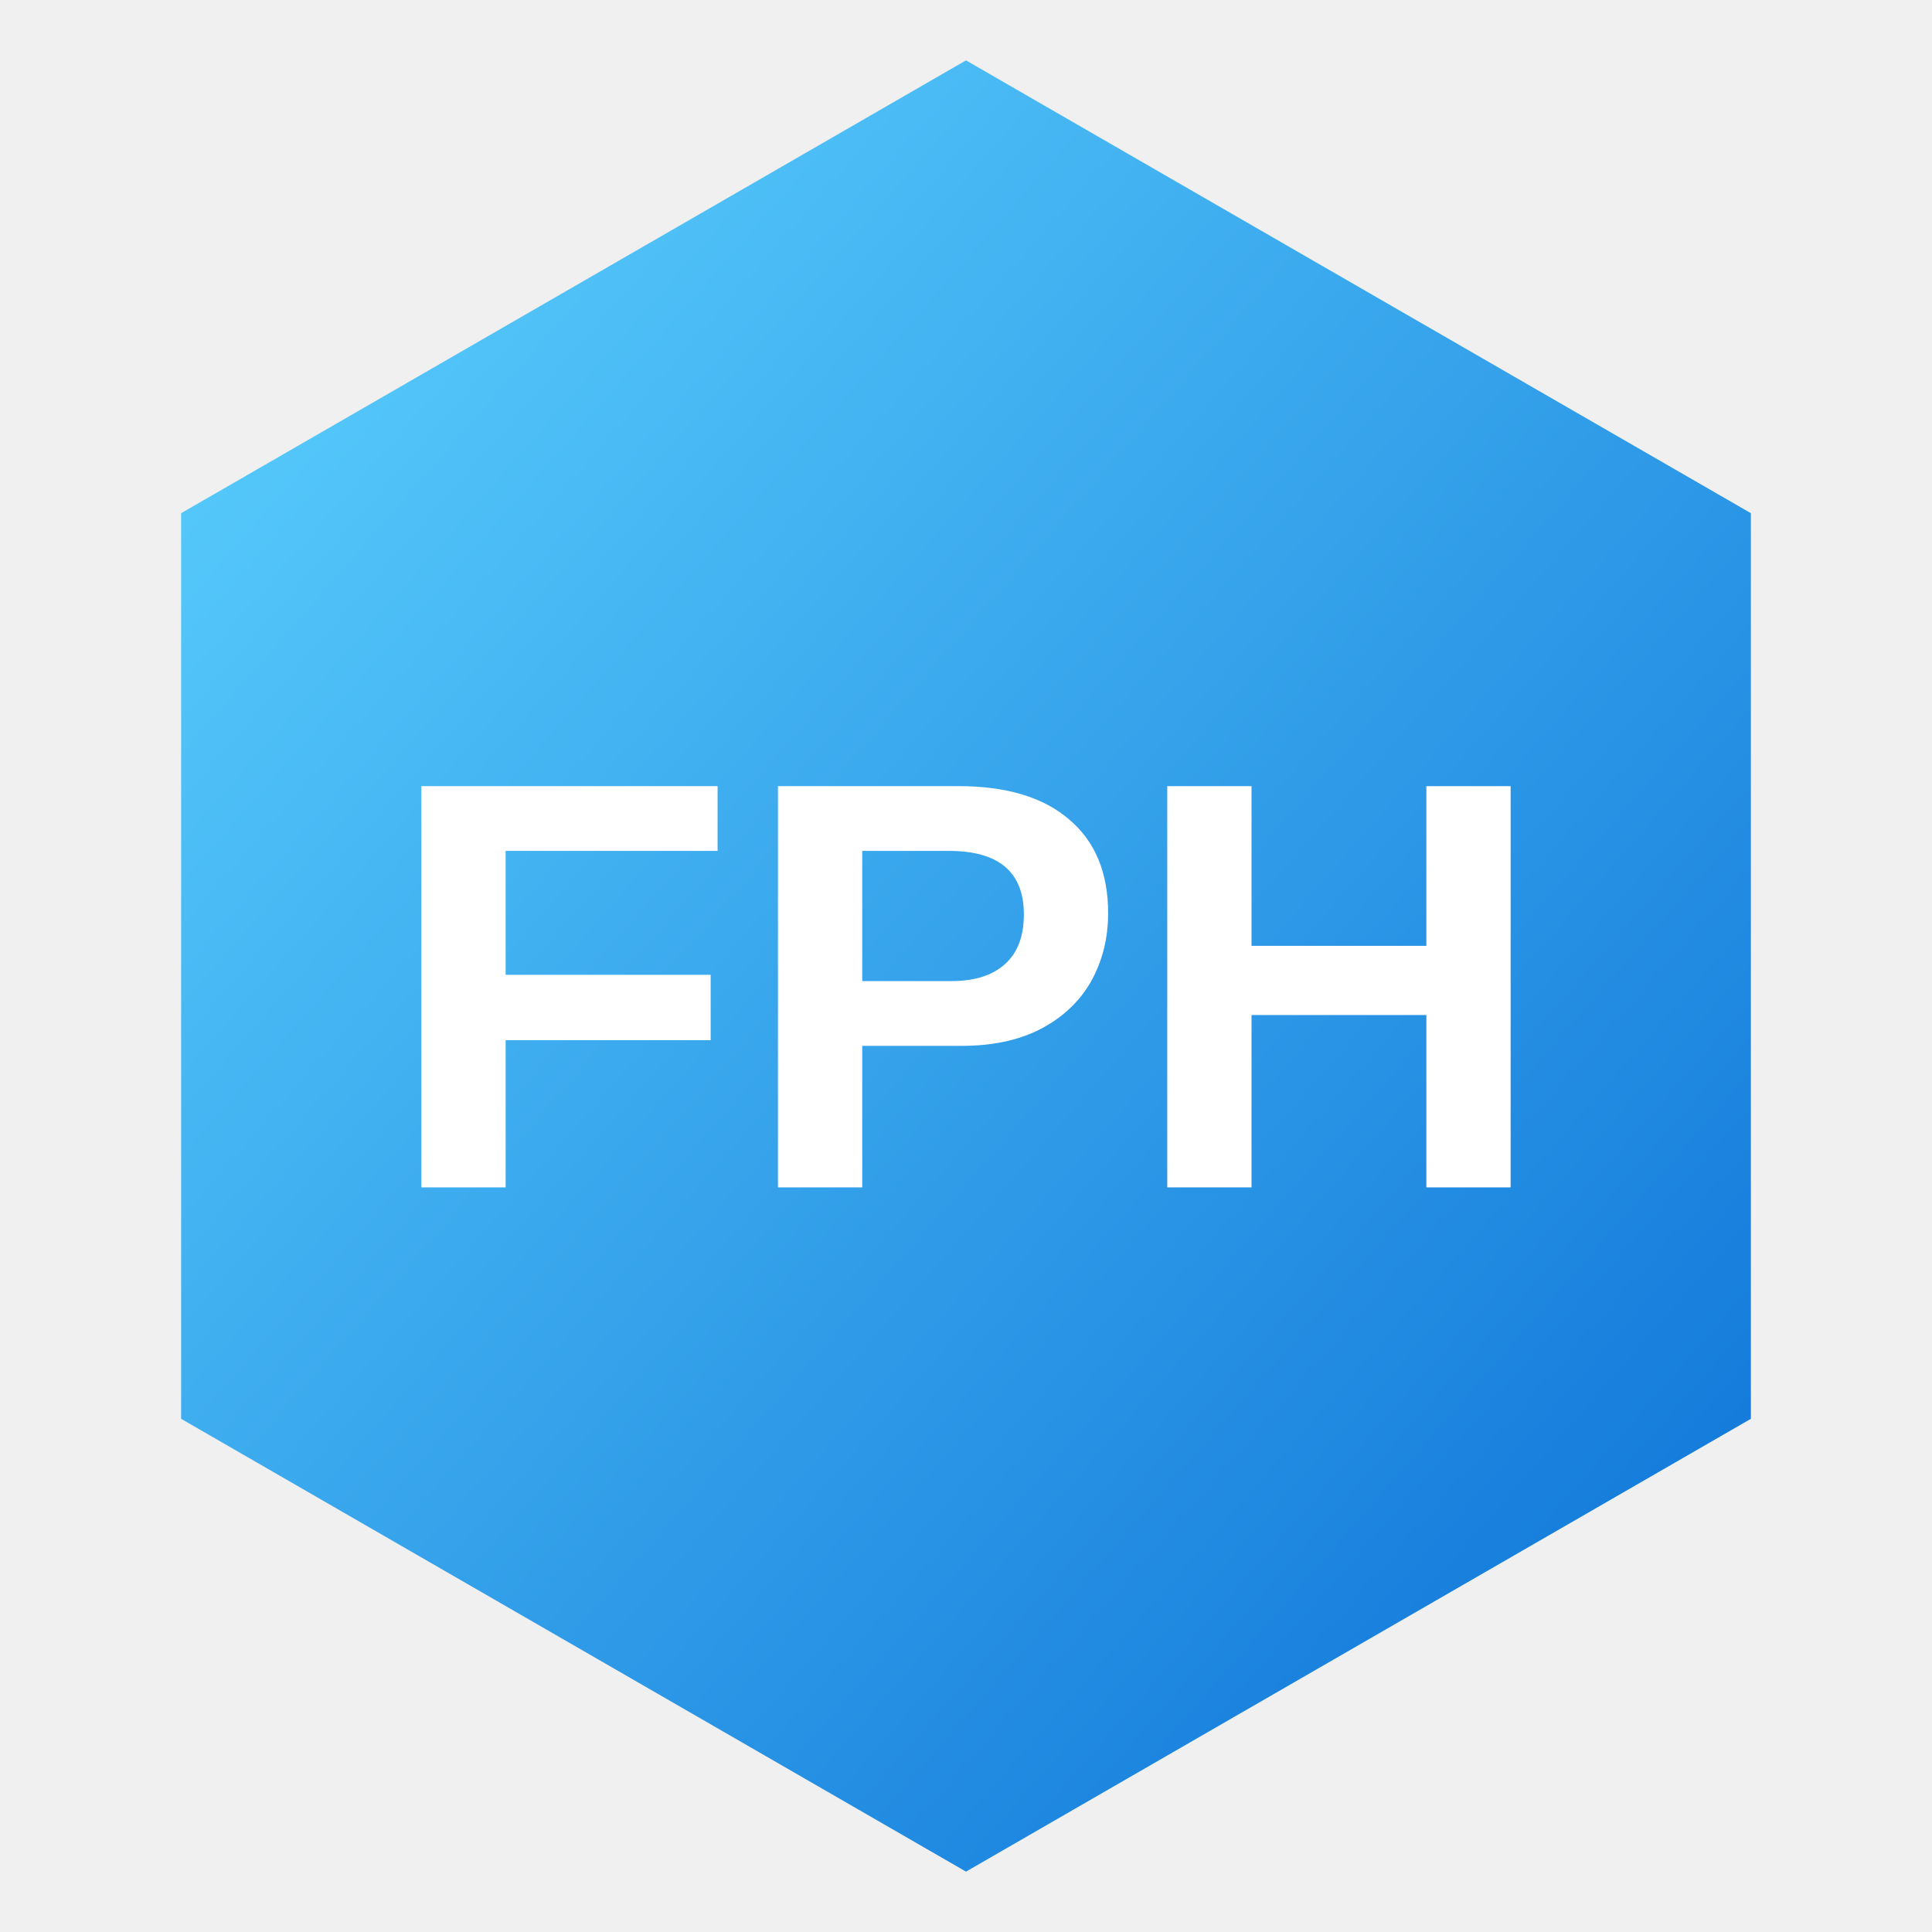
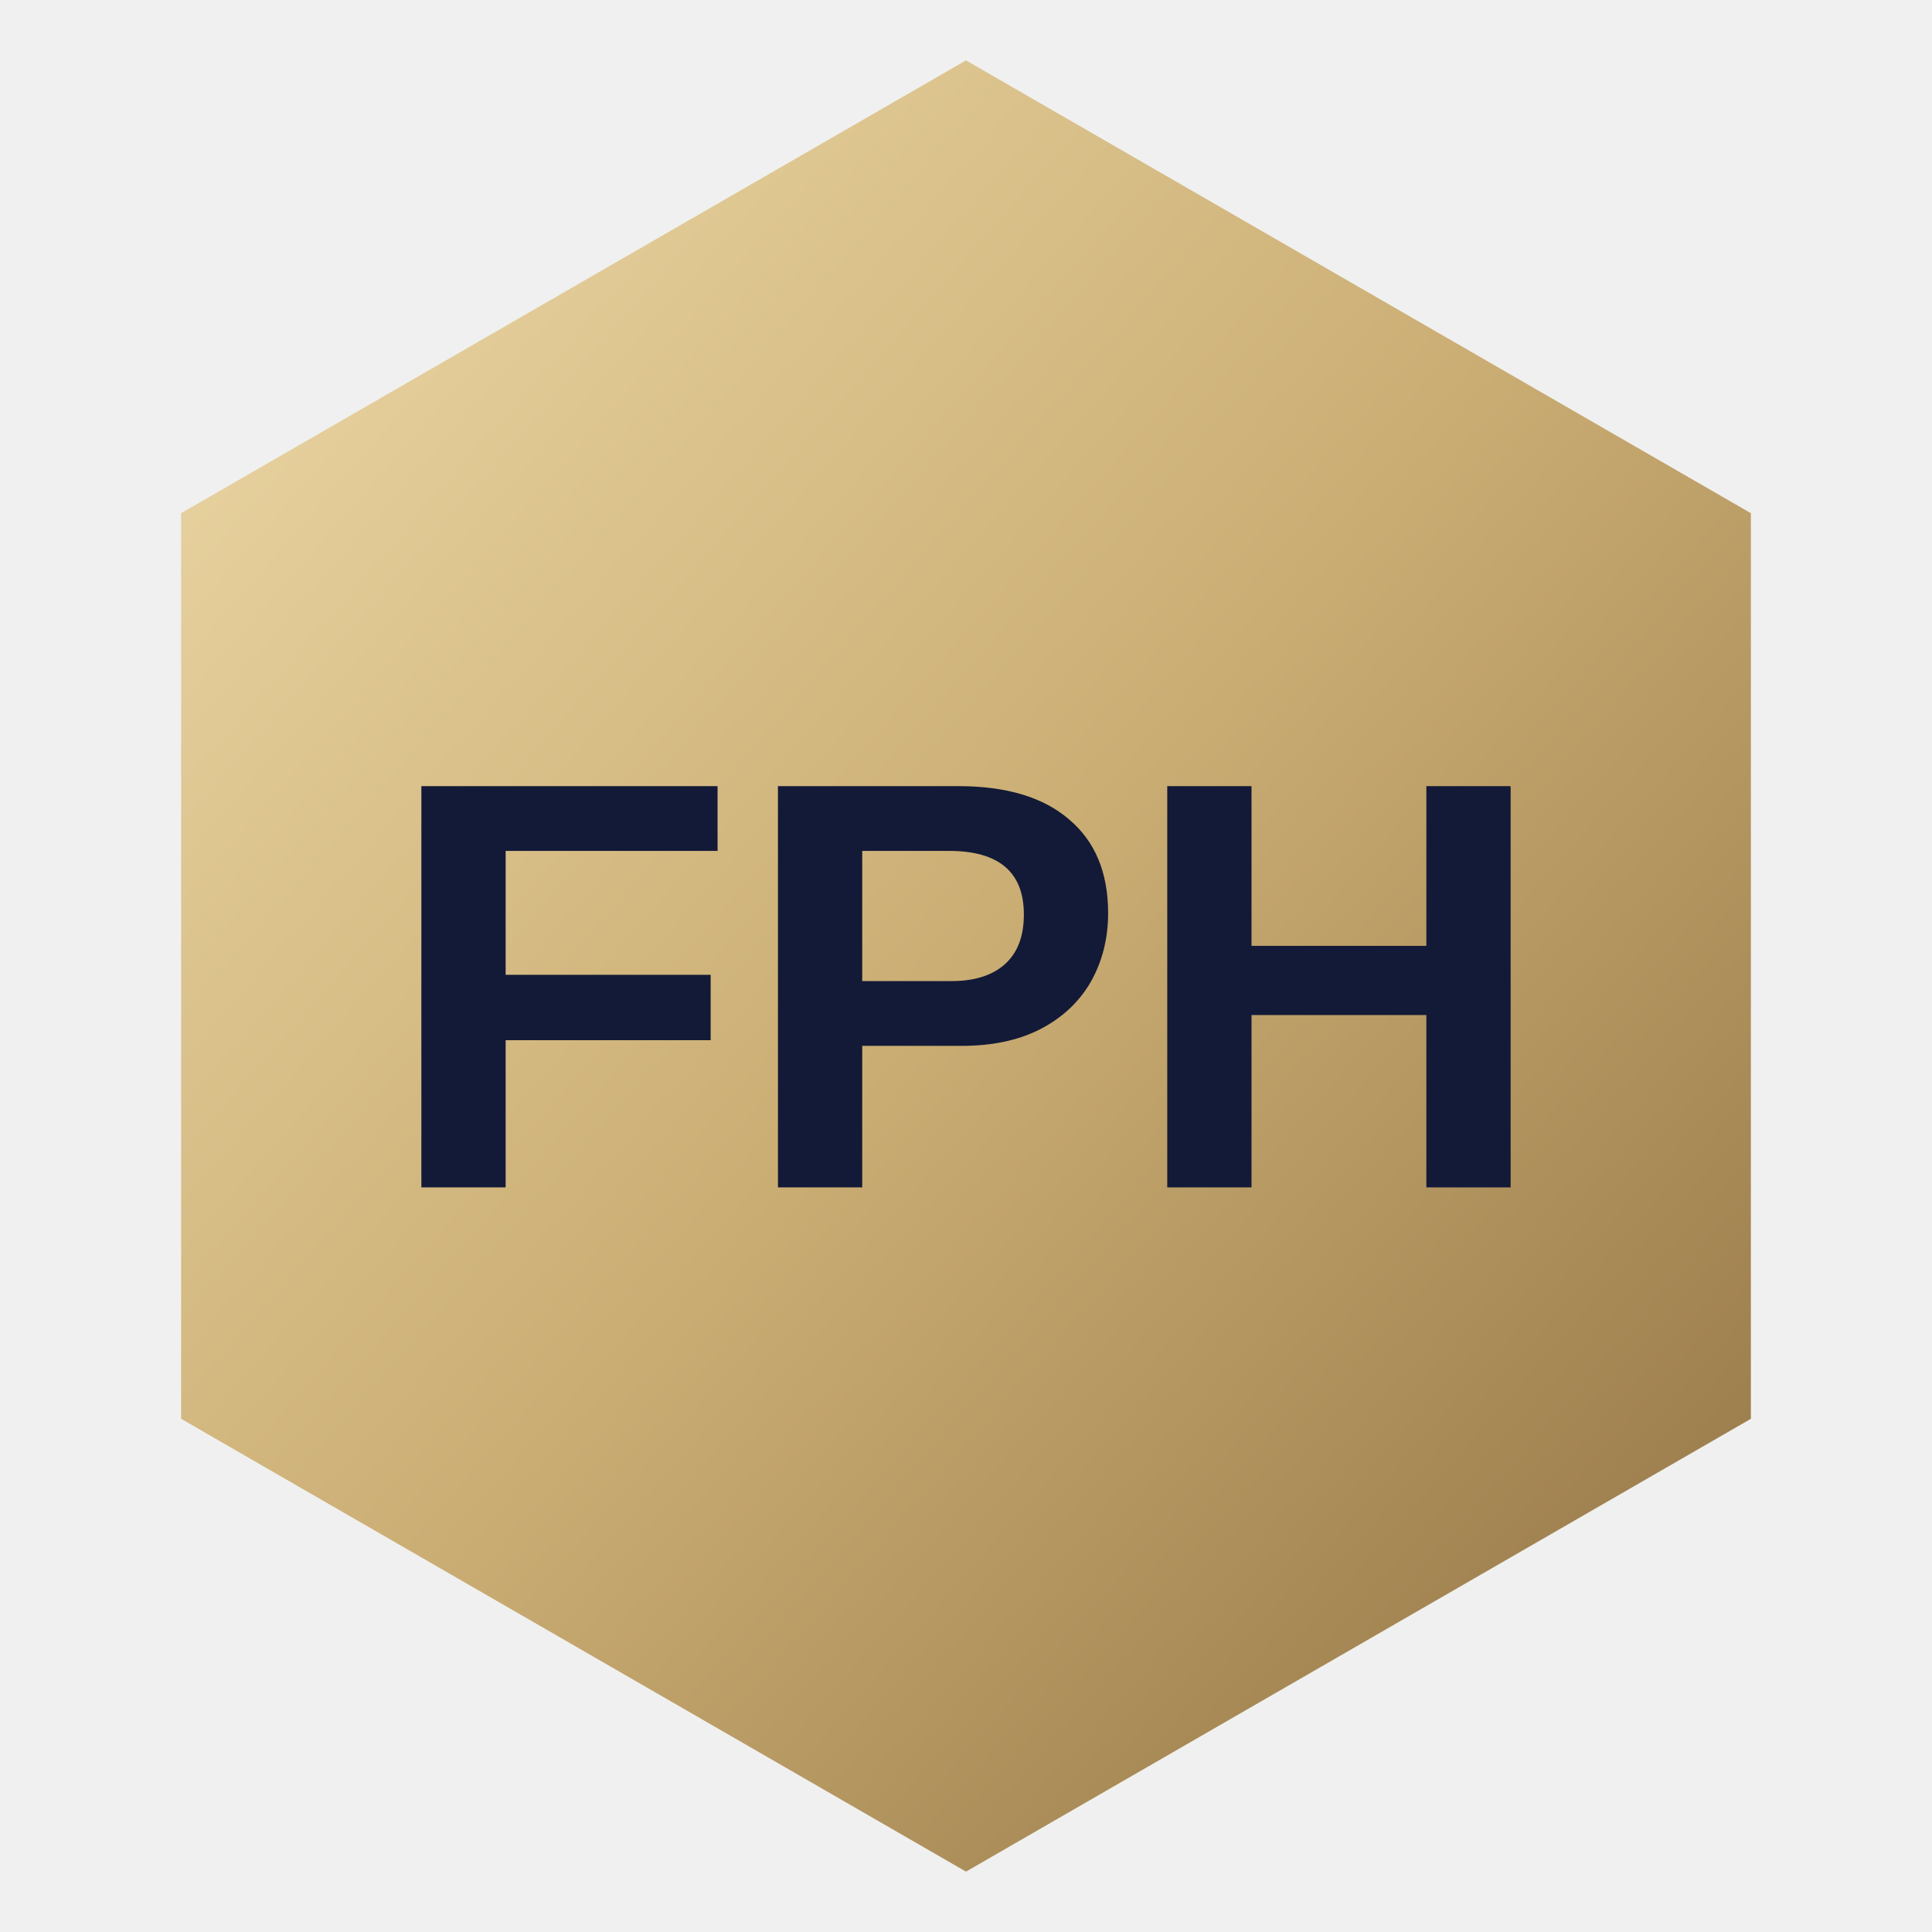
<svg xmlns="http://www.w3.org/2000/svg" viewBox="0 0 48 48">
  <defs>
    <linearGradient id="g" x1="0" y1="0" x2="1" y2="1">
-       <stop offset="0" stop-color="#5fd4ff" />
-       <stop offset="1" stop-color="#0a6fd6" />
+       <stop offset="0" stop-color="#efdbaa" />
+       <stop offset=".5" stop-color="#caad73" />
+       <stop offset="1" stop-color="#8f7042" />
    </linearGradient>
  </defs>
  <path d="M24 1.5 43.5 12.75v22.5L24 46.5 4.5 35.25v-22.5z" fill="url(#g)" />
-   <text x="24" y="29.5" text-anchor="middle" font-family="Arial, Helvetica, sans-serif" font-weight="700" font-size="14.5" fill="#fff">FPH</text>
+   <text x="24" y="29.5" text-anchor="middle" font-family="Arial, Helvetica, sans-serif" font-weight="700" font-size="14.5" fill="#131a37">FPH</text>
</svg>
